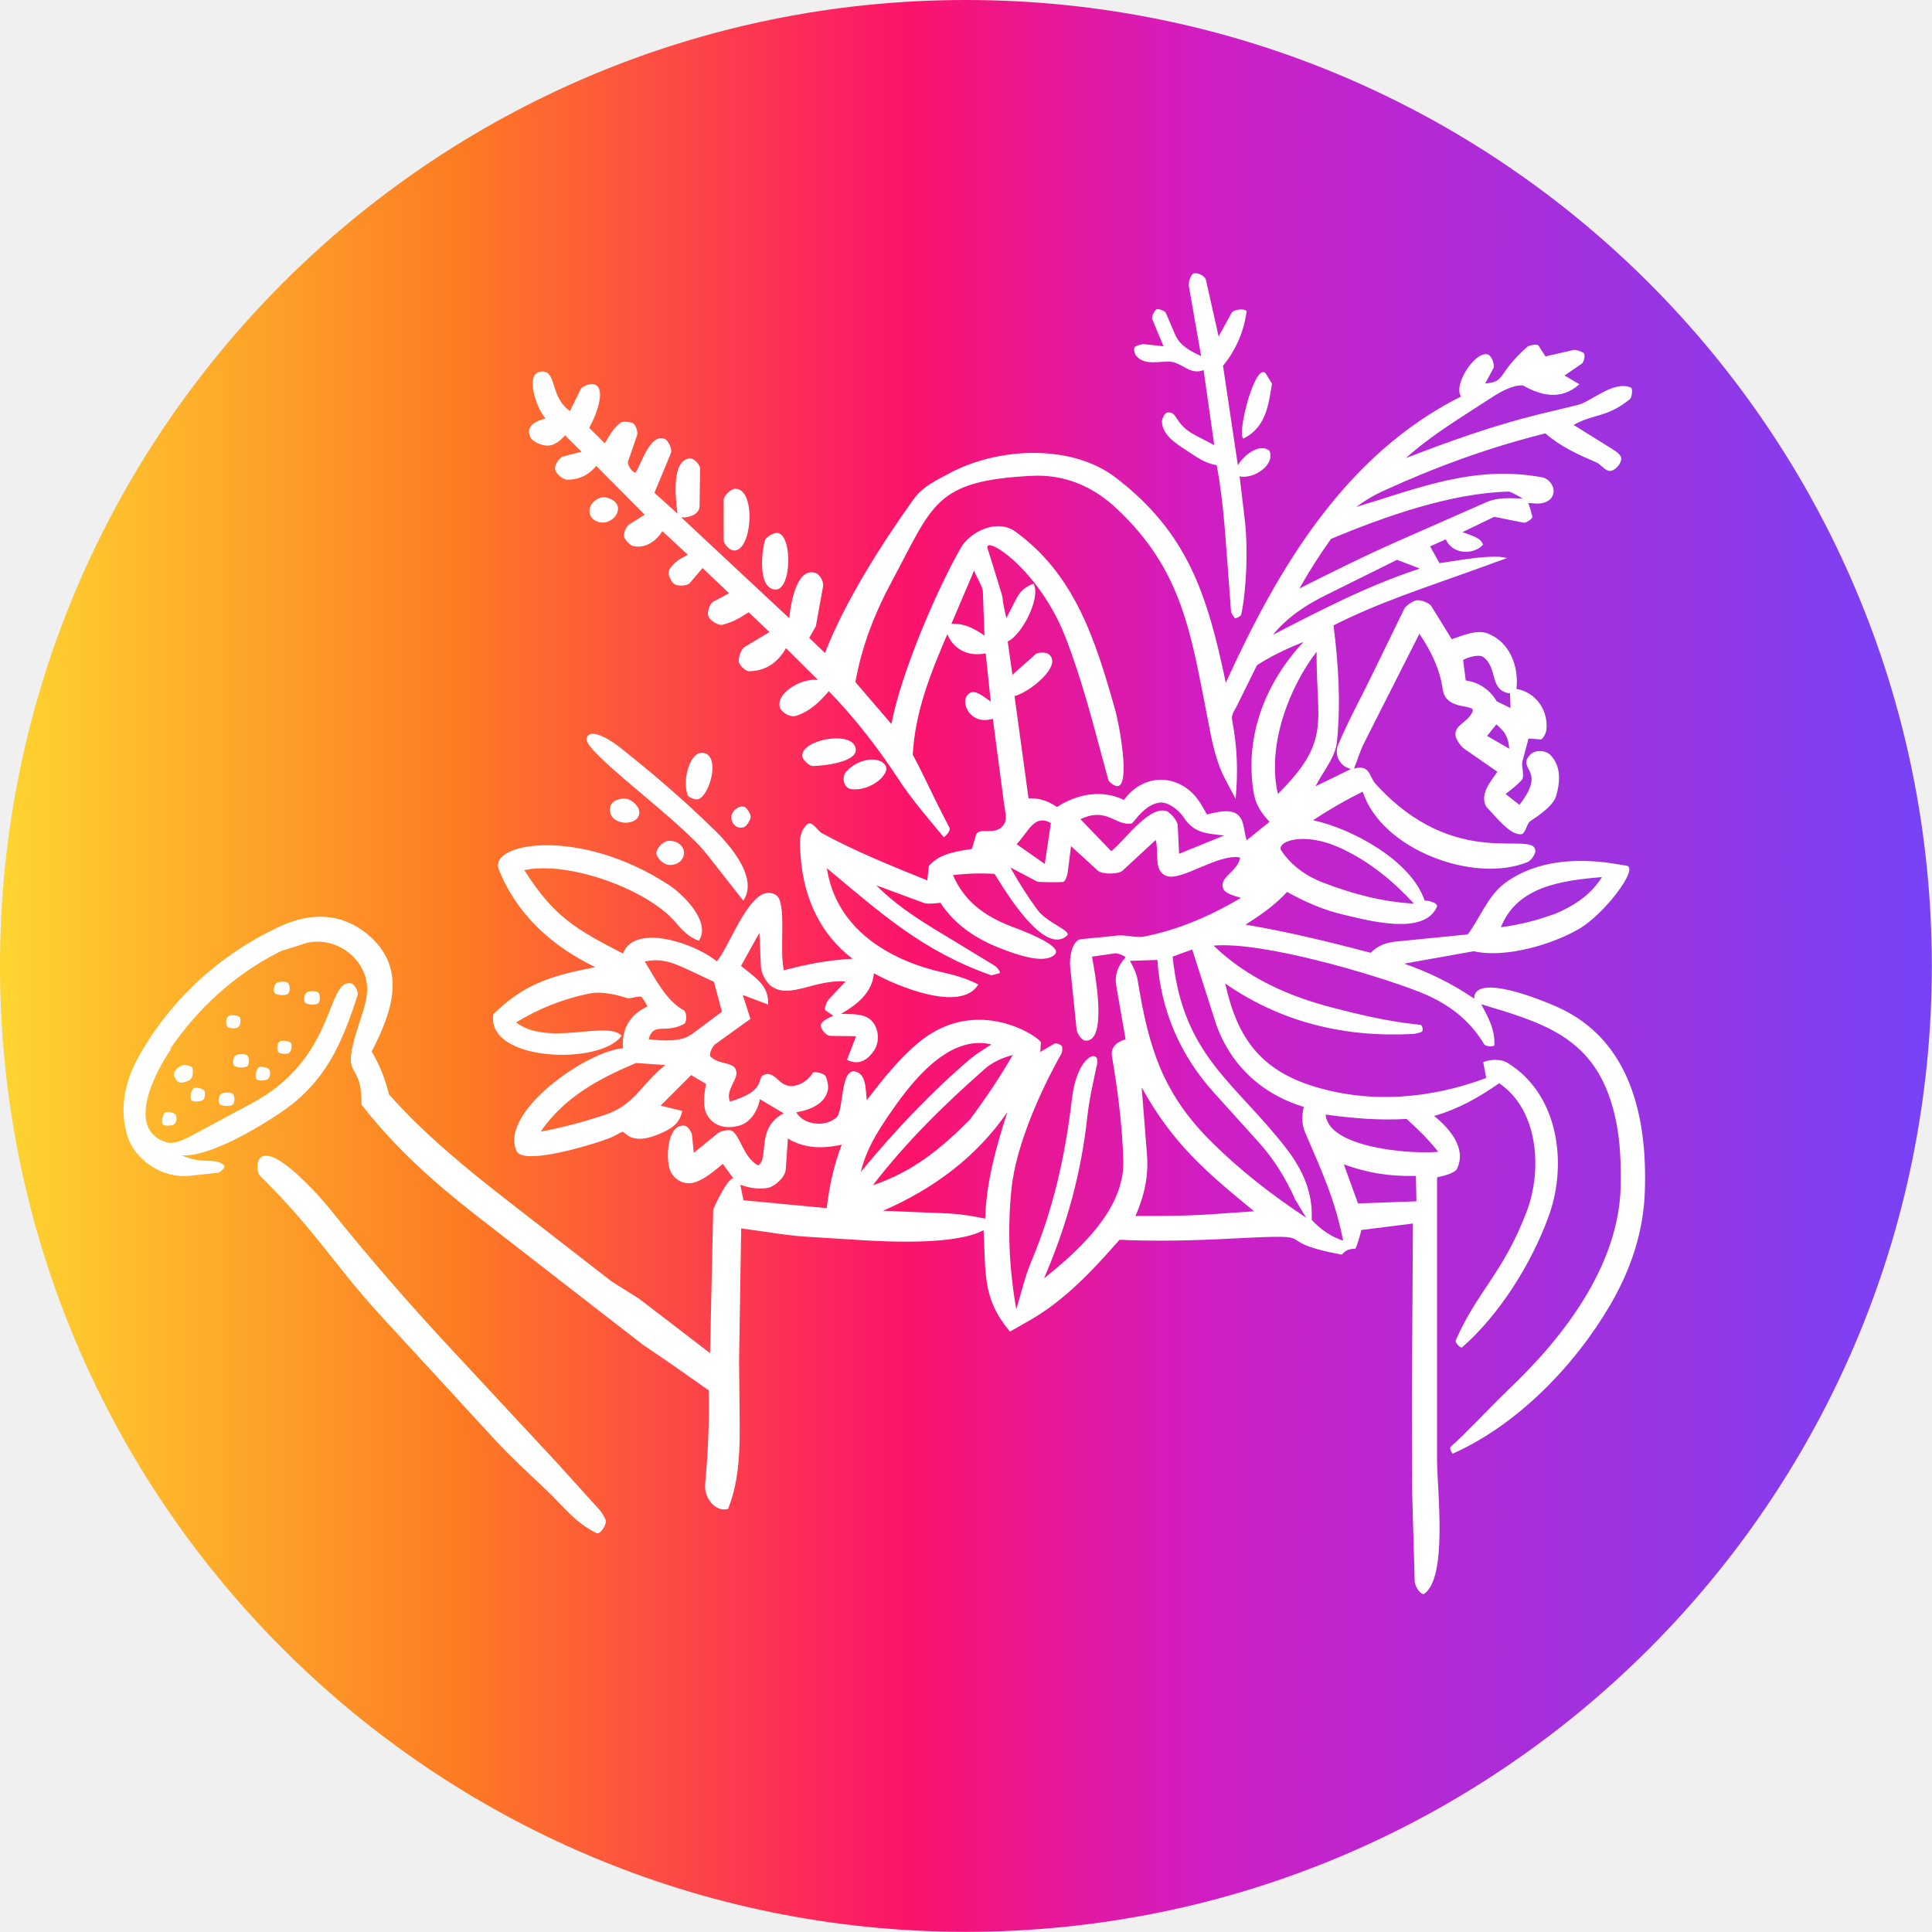
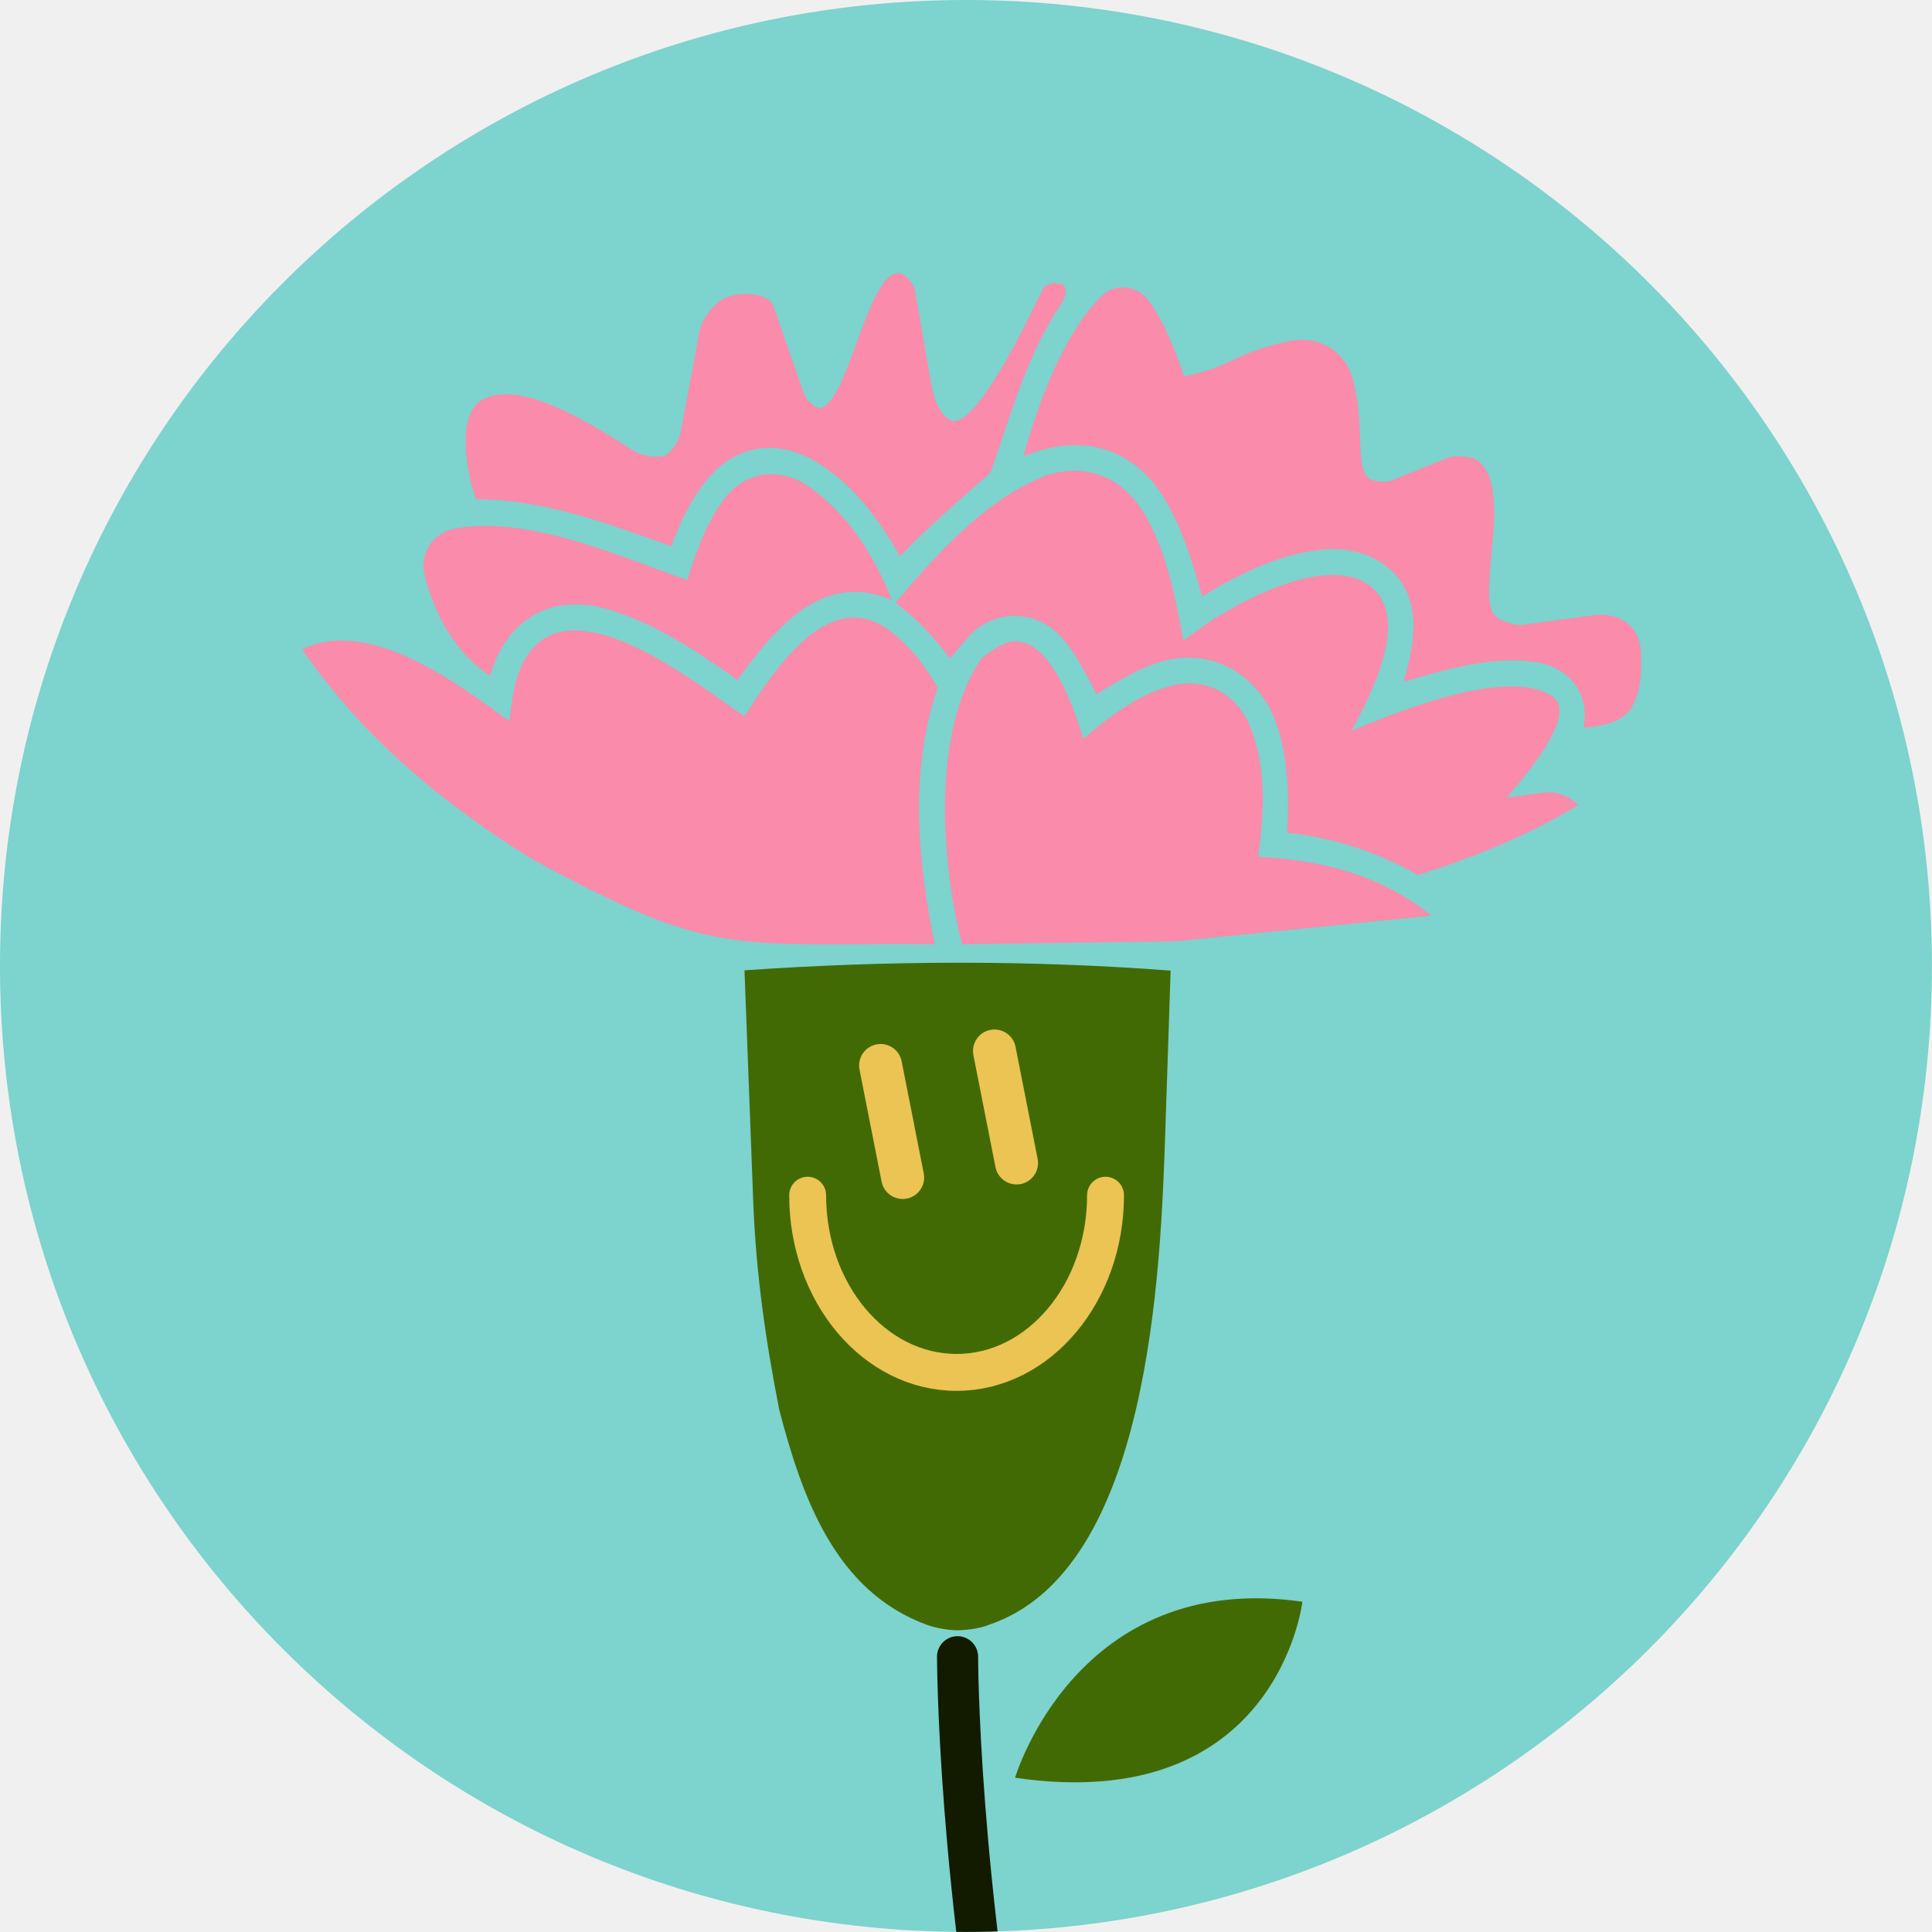
- <svg xmlns="http://www.w3.org/2000/svg" id="Layer_1" version="1.1" viewBox="0 0 110.47 110.47">
+ <svg xmlns="http://www.w3.org/2000/svg" id="Layer_1" version="1.1" viewBox="0 0 300.95 300.95">
  <defs>
    <style>
-       .st0 {
-         fill: url(#linear-gradient);
+       .st0, .st1, .st2, .st3, .st4 {
+         fill: none;
      }

      .st1 {
-         fill: #fff;
+         stroke: #121b00;
+         stroke-width: 6.4px;
+       }
+ 
+       .st1, .st2, .st3, .st4 {
+         stroke-linecap: round;
+         stroke-linejoin: round;
+       }
+ 
+       .st5 {
+         fill: #426a04;
+       }
+ 
+       .st2 {
+         stroke: #426a04;
+         stroke-width: 3.22px;
+       }
+ 
+       .st3 {
+         stroke-width: 6.69px;
+       }
+ 
+       .st3, .st4 {
+         stroke: #ebc453;
+       }
+ 
+       .st4 {
+         stroke-width: 5.75px;
+       }
+ 
+       .st6 {
+         fill: #7dd3cd;
+       }
+ 
+       .st7 {
+         clip-path: url(#clippath);
+       }
+ 
+       .st8 {
+         fill: #fa8bab;
      }
    </style>
-     <linearGradient id="linear-gradient" x1="0" y1="55.23" x2="110.47" y2="55.23" gradientUnits="userSpaceOnUse">
-       <stop offset="0" stop-color="#fed530" />
-       <stop offset=".24" stop-color="#fd7a23" />
-       <stop offset=".47" stop-color="#fc136b" />
-       <stop offset=".62" stop-color="#d11dc3" />
-       <stop offset="1" stop-color="#7643f6" />
-     </linearGradient>
+     <clipPath id="clippath">
+       <circle class="st0" cx="150.47" cy="150.47" r="150.47" />
+     </clipPath>
  </defs>
-   <circle class="st0" cx="55.23" cy="55.23" r="55.23" />
-   <g id="NjaSGy">
+   <circle class="st6" cx="150.47" cy="150.47" r="150.47" />
+   <g class="st7">
    <g>
-       <path class="st1" d="M9.8,59.95c-1.2,1.77-2.49,4.69-.27,5.37.39.12.95-.14,1.25-.29l3.63-1.95c4.87-2.61,4.22-7.13,5.67-6.85.19.04.43.47.37.66-.9,2.8-1.85,4.98-4.32,6.67-1.27.87-4.14,2.61-5.74,2.5,1.27.58,1.95.07,2.43.59.08.09-.22.39-.36.41l-1.6.17c-1.56.17-3.2-.88-3.62-2.42s-.06-3.08.72-4.45c1.85-3.28,4.73-5.88,8.14-7.43,1.73-.78,3.47-.71,4.91.49,2.33,1.93,1.4,4.46.24,6.71.44.71.8,1.63.99,2.45,2.12,2.37,4.53,4.33,7.05,6.28l5.68,4.41,1.56.98,4.07,3.12.18-8.19c0-.07.82-1.84,1.15-1.8l-.6-.83c-.56.46-.99.83-1.53,1.03-.66.25-1.36-.14-1.53-.81-.21-.81-.04-2.56.9-2.4.16.03.38.36.4.54l.1,1.01,1.37-1.12c.15-.13.63-.23.79-.15.5.25.63,1.48,1.51,1.99.67-.36-.16-2.14,1.47-2.98l-1.36-.81c-.12.66-.54,1.31-1.11,1.49-.69.22-1.5.14-1.91-.59-.27-.48-.17-1.19-.06-1.77l-.85-.51-1.75,1.75,1.24.3c-.14.68-.53.95-1.05,1.2-1.94.94-2.21-.1-2.4,0l-.51.27c-.41.22-5.14,1.77-5.52.81-.98-2.25,4.1-5.74,6.1-5.86-.11-1.05.37-1.93,1.39-2.39-.08-.17-.22-.41-.32-.52-.11-.14-.64.1-.84.04-.56-.18-1.46-.41-2.17-.26-1.54.32-2.88.86-4.18,1.65,1.83,1.4,5.19-.13,6.03.76-1.17,1.71-7.77,1.5-7.33-1.23,1.76-1.73,3.3-2.2,5.83-2.69-2.5-1.2-4.51-3.04-5.52-5.59-.6-1.52,4.62-2.46,9.74.9.8.53,2.42,2.1,1.7,3.18-.53-.17-.94-.59-1.32-1.04-1.55-1.85-6.05-3.54-8.66-3,1.68,2.66,2.95,3.39,5.64,4.77.69-1.78,4.2-.54,5.36.45.75-.8,1.99-4.65,3.38-3.8.66.4.18,3.07.46,4.31,1.38-.36,2.51-.58,3.93-.66-1.82-1.37-2.78-3.45-2.96-5.74-.05-.67-.19-1.42.35-1.94.27-.26.62.37.84.49,1.96,1.07,3.97,1.87,6.04,2.71l.09-.82c.6-.72,1.6-.84,2.46-.98l.24-.8c.16-.52,1.27.18,1.66-.74.1-.25,0-.65-.05-.97l-.65-4.93c-.56.16-.96.05-1.28-.27-.26-.26-.5-.87-.06-1.19.31-.23.81.18,1.22.48l-.29-2.76c-1.05.21-1.87-.28-2.19-1.1-.96,2.23-1.85,4.45-1.98,6.89.63,1.17,1.19,2.43,1.81,3.62l.29.56c.07.13-.13.42-.33.54l-.77-.93c-.62-.75-1.21-1.47-1.75-2.29-1.2-1.84-2.52-3.55-4.05-5.13-.56.66-1.09,1.15-1.87,1.41-.32.11-.81-.17-.92-.47-.28-.76,1.16-1.71,2.17-1.58l-1.83-1.82c-.43.77-1.11,1.31-2.11,1.32-.21,0-.57-.35-.59-.56s.13-.7.34-.83l1.42-.85-1.19-1.13c-.57.36-.89.55-1.48.71-.26.07-.75-.25-.83-.49s.08-.72.29-.83l.9-.48-1.52-1.44-.73.86c-.15.17-.67.18-.86.07s-.43-.59-.33-.79c.24-.45.59-.65,1.08-.9l-1.46-1.35c-.36.61-1.02,1.01-1.68.85-.16-.04-.45-.35-.5-.51-.06-.18.11-.61.27-.71l.9-.57-2.77-2.79c-.41.5-.91.77-1.63.79-.29,0-.66-.33-.72-.59-.05-.23.23-.68.47-.74l1.04-.27-.94-.94c-.29.33-.6.57-.96.59s-.91-.22-1.04-.51c-.28-.62.38-.92.88-1.04-.52-.59-1.19-2.54-.29-2.68.97-.15.5,1.43,1.69,2.25l.61-1.24c.09-.18.53-.33.71-.3.84.15.15,1.87-.22,2.5l.89.89c.27-.46.56-.96.92-1.19.14-.09.57-.03.71.05s.28.5.22.67l-.52,1.51c-.07.2.3.69.44.62.32-.47.83-2.29,1.68-1.9.18.08.42.59.34.78l-.95,2.29,1.32,1.19c-.12-.89-.36-3.1.73-3.16.2-.01.57.36.56.59l-.03,2.14c0,.47-.61.68-1.05.64l6.18,5.77c.06-.65.37-2.91,1.47-2.6.28.08.51.51.46.79l-.41,2.27-.38.66.9.87c1.13-2.92,3.25-6.26,5.05-8.77.55-.77,1.28-1.08,2.05-1.5,2.75-1.48,6.96-1.73,9.54.25,4.1,3.15,5.22,6.66,6.28,11.72,3.01-6.59,6.8-13.02,13.45-16.37-.47-.7.87-2.68,1.56-2.39.19.08.39.59.29.78l-.47.87c1.24-.12.62-.51,2.41-2.1.09-.08.56-.18.63-.08l.41.63,1.61-.37c.12-.03.47.1.57.17.12.09.02.53-.11.62l-.98.67.85.5c-1.05.94-2.19.65-3.23.07-.55-.04-1.25.34-1.76.67-1.7,1.12-3.39,2.1-4.93,3.48,2.59-.99,4.97-1.85,7.57-2.49l2.28-.55c.71-.17,2.02-1.41,3.01-.99.13.06.06.56-.05.66-1.32,1.08-2.13.84-3.22,1.48l2.04,1.27c.21.13.62.37.67.58.07.29-.26.67-.52.76-.33.12-.63-.36-.87-.46-1.06-.46-2.02-.88-2.94-1.67-3.23.81-6.25,1.91-9.24,3.28-.6.27-1.09.57-1.57.93,3.59-1.09,6.76-2.41,10.61-1.7.45.08.75.56.66.93-.1.44-.59.61-1.04.57l-.35-.03c-.07,0,0,.11.05.27l.14.51c.03.12-.37.37-.49.35l-1.69-.34-1.82.88c.55.2,1.06.32,1.18.72-.61.63-1.78.52-2.13-.31l-.9.4.54.96c.74-.09,3-.55,3.86-.29l-2.05.74c-2.66.96-5.31,1.81-7.87,3.11.28,2.22.42,4.39.2,6.62-.09.94-.79,1.71-1.23,2.58l2.03-.99c-.6-.12-.99-.78-.74-1.37.58-1.38,1.29-2.66,1.95-4.02l1.83-3.76c.09-.19.48-.44.68-.49.22-.06.75.13.88.34l1.16,1.88c.62-.21,1.44-.58,2.08-.32,1.25.5,1.76,1.88,1.62,3.16,1.14.2,1.84,1.27,1.71,2.36-.02.15-.19.54-.34.53l-.68-.05-.35,1.3c-.07.25.14.87-.03,1.06-.25.28-.5.47-.93.81l.79.62c1.6-2.05-.18-1.99.6-2.85.26-.29.86-.32,1.19.02.57.6.56,1.45.31,2.32-.16.55-.95,1.09-1.5,1.46-.17.12-.26.67-.46.72-.62.14-1.48-.98-2.05-1.58-.36-.73.26-1.41.65-1.98l-1.9-1.32c-.2-.14-.48-.55-.5-.77-.03-.62.67-.69.97-1.33.25-.52-1.52,0-1.7-1.31-.16-1.14-.67-2.19-1.33-3.16l-3.15,6.22c-.25.49-.38.97-.59,1.49.92-.26.87.46,1.21.84,4.61,5.12,9.12,2.61,9.16,3.87,0,.19-.25.55-.44.63-3.04,1.25-8.35-.69-9.43-4.02-.95.46-1.85.98-2.84,1.63,2.2.47,5.62,2.3,6.38,4.6.22-.02.8.14.7.35-.72,1.67-3.93.78-5.34.45-1.14-.26-2.21-.74-3.23-1.3-.66.73-1.46,1.29-2.37,1.87,2.39.4,4.8.99,7.16,1.61.42-.44.91-.59,1.51-.65l4.03-.4c.68-.88,1.14-2.19,2.11-2.92,1.85-1.38,4.3-1.47,6.49-1.09l.49.08c.73.13-1.27,2.76-2.7,3.6-1.58.93-4.28,1.7-6.04,1.29l-3.98.71c1.43.5,2.74,1.14,4,2,0-1.52,3.99.13,4.76.48,4.19,1.87,5.15,6.32,5,10.56-.08,2.31-.8,4.45-1.97,6.46-2.02,3.46-5.3,6.87-9.02,8.52-.09-.1-.19-.33-.11-.4.62-.51,2.34-2.34,3.3-3.26,3.16-3,6.31-7.08,6.42-11.62.04-1.84-.08-3.61-.71-5.3-1.26-3.37-4.01-4.14-7.27-5.12.43.78.79,1.47.76,2.32,0,.14-.5.1-.58-.02-.88-1.48-2.16-2.4-3.78-3.03-2.58-1-8.94-2.87-11.7-2.62,1.94,1.86,4.31,2.91,6.89,3.57,1.51.39,2.96.73,4.51.91l.43.05c.11.01.18.34.08.39s-.37.13-.5.13c-3.84.21-7.49-.63-10.74-2.88.68,3.11,2.02,4.97,5.16,5.91,3.22.96,6.59.67,9.76-.51l-.17-.91c.39-.16,1-.2,1.4.05,2.92,1.8,3.41,5.75,2.37,8.68-.99,2.78-2.85,5.72-4.98,7.58-.08.07-.42-.27-.36-.4,1.22-2.81,2.72-3.84,4.06-7.38.89-2.34.68-5.8-1.58-7.32-1.15.8-2.32,1.47-3.72,1.87.9.72,1.87,1.86,1.31,3.02-.13.26-.77.41-1.14.49v16.15c.01,1.84.62,6.78-.76,7.68-.27-.03-.51-.49-.52-.75l-.14-4.95-.02-5.57.06-9.92-2.95.37c-.07.3-.24.9-.34,1.07-.4,0-.59.13-.78.34-4.41-.83-.68-1.21-6.08-.93-2.25.12-4.4.18-6.63.08-1.5,1.72-3.1,3.43-5.07,4.57l-1.19.68c-1.58-1.87-1.38-3.28-1.51-5.8-1.52.83-5.17.68-7,.57l-3.18-.2c-1.22-.08-2.32-.3-3.68-.47l-.12,7.54.03,3.16c.02,1.81.02,3.64-.66,5.34-.76.2-1.39-.67-1.31-1.44.17-1.81.24-3.56.21-5.34l-2.43-1.7-1.34-.91-4.41-3.42-5.09-3.95c-2.43-1.89-4.69-3.91-6.59-6.36.02-2.78-1.28-1.13-.14-4.63.28-.86.63-1.75.37-2.65-.45-1.54-2.21-2.44-3.69-1.86-.39.15-.93.25-1.26.42-2.55,1.29-4.66,3.24-6.25,5.58ZM57.86,38.61l1.36-1.21c.14-.12.6-.11.74,0,.85.65-1.14,2.22-1.95,2.4l.8,5.85c.62-.04,1.15.17,1.63.49,1.17-.75,2.56-1.01,3.83-.4,1.01-1.4,2.75-1.52,3.91-.39.34.33.61.81.83,1.22.51-.12,1.26-.33,1.7-.03s.38.83.57,1.51l1.31-1.06c-.49-.52-.81-1.01-.92-1.74-.5-3.21.7-6.24,2.87-8.55-1,.41-1.88.82-2.67,1.34l-1.13,2.29c-.17.35-.36.52-.28.89.3,1.55.33,3.01.19,4.46l-.61-1.16c-.54-1.03-.76-2.23-.98-3.39-.97-4.94-1.45-8.52-5.2-12.04-1.36-1.28-2.99-1.99-4.92-1.88-5.5.29-5.58,1.63-7.92,5.98-1.01,1.87-1.74,3.75-2.11,5.81l2.06,2.4c.54-2.89,2.59-7.67,3.97-10.08.51-.89,2.05-1.69,3.11-.93,3.42,2.47,4.59,6.22,5.72,10.22.22.77.89,4.35.11,4.34-.15,0-.47-.22-.51-.37l-.38-1.4c-.61-2.28-1.17-4.38-2.01-6.6-1.54-4.08-4.77-6.06-4.51-5.21l.11.34.44,1.42c.55,1.77.11.44.52,2.21l.57-1.1c.2-.38.42-.64.98-.87.46.77-.66,2.95-1.47,3.31l.27,1.91ZM80.14,30.85l4.84-2.13c.66-.29,1.3-.24,2.1-.21-.12-.07-.59-.34-.79-.4-3.31.07-7.13,1.43-10.18,2.7-.64.89-1.22,1.79-1.81,2.84,1.93-.97,3.77-1.89,5.84-2.8ZM72.78,36.3c2.79-1.44,5.44-2.82,8.41-3.79l-1.31-.5-4.13,2.05c-1.1.55-2.13,1.22-2.97,2.24ZM56.29,36.35l-.09-2.51c-.01-.33-.41-.9-.5-1.22l-1.3,3.05c.77-.03,1.31.27,1.9.68ZM73.07,45.4c3.07-3.07,2.19-4.03,2.21-8.13-1.55,2.01-2.86,5.35-2.21,8.13ZM86.37,40.49l-.03-.84c-1.21-.16-.67-1.47-1.54-2.09-.25-.17-.92.04-1.14.18l.15,1.17c.77.1,1.4.55,1.77,1.19l.8.39ZM86.3,42.81c-.06-.72-.28-.99-.74-1.39l-.53.66,1.27.73ZM66.81,46.45c.19.1.52.51.53.73l.08,1.64,2.58-1.05c-1.11-.11-1.76-.17-2.33-1.05-.23-.36-.85-.87-1.32-.83-.71.06-1.2.69-1.62,1.19-.97.18-1.4-.97-2.95-.24l1.76,1.83c.75-.57,2.26-2.79,3.28-2.24ZM59.74,49.4l.35-2.34c-.95-.52-1.23.43-1.96,1.21l1.61,1.13ZM80.85,51.67c-1.18-1.28-2.47-2.34-4.01-3.09-2.34-1.14-3.89-.42-3.58.05.59.88,1.45,1.48,2.4,1.84,1.65.63,3.31,1.09,5.19,1.2ZM42.06,61.15c.27.48-.63,1.16-.32,1.84,2.38-.72,1.29-1.45,2.13-1.58.23-.03.54.24.72.42.63.59,1.54.11,1.9-.51.21-.05.63.06.72.22s.17.57.13.77c-.16.79-.95,1.14-1.81,1.29.41.71,1.59.87,2.26.33.49-.29.21-3.05,1.21-2.63.53.22.49.97.56,1.61.9-1.17,1.78-2.3,2.93-3.27,3.39-2.85,7.04-.27,7.03-.03l-.04.54.82-.48c.08-.05.36.06.41.14s.04.34-.02.44c-1.19,2.1-2.59,5.23-2.85,7.69-.25,2.35-.13,4.64.27,6.92.31-1.01.49-1.86.86-2.73,1.26-3,1.94-6.04,2.32-9.28.3-2.57,1.63-2.92,1.44-2-.21.97-.45,2.02-.56,3.02-.35,3.2-1.15,6.14-2.47,9.22,2.03-1.62,4.6-3.96,4.53-6.7-.06-2.05-.31-3.99-.65-6-.09-.53.32-.84.78-.96l-.53-3.04c-.11-.64.08-1.15.53-1.65-.01-.06-.44-.25-.6-.23l-1.32.19c.15.83.94,4.94-.4,4.8-.19-.02-.45-.4-.48-.62l-.37-3.61c-.05-.45.09-1.52.63-1.57l2.13-.21c.39-.04,1.03.14,1.42.07,2.04-.39,3.9-1.22,5.59-2.22-.48-.14-.89-.26-1.01-.51-.3-.66.84-.99.96-1.8-1.25-.24-3.33,1.36-4.2,1.06-.79-.28-.42-1.36-.63-2.06l-1.89,1.75c-.25.23-1.19.22-1.42,0l-1.53-1.4-.19,1.51c-.02.15-.13.52-.27.54s-1.39.02-1.47-.02l-1.54-.81c.49.87.95,1.6,1.53,2.4s2.03,1.22,1.7,1.51c-1.31,1.13-3.5-2.53-4.13-3.54-.75-.05-1.58-.03-2.38.07.64,1.48,1.79,2.32,3.23,2.89.41.16,3.11,1.12,2.6,1.64-.59.61-2.26-.02-3.03-.31-1.44-.55-2.67-1.35-3.52-2.64-.24.03-.73.09-.94.01l-2.73-1.01c1.33,1.33,2.82,2.2,4.38,3.14l2.4,1.46c.12.07.39.4.26.43l-.45.12c-3.91-1.38-6.24-3.48-9.41-6.13.51,3.43,3.5,5.27,6.67,5.97.69.15,1.33.35,1.99.68-.98,1.65-4.72.07-5.97-.64-.1,1.1-.94,1.78-1.88,2.32.77.03,1.45-.04,1.86.53.3.42.34,1.09.04,1.55s-.82.93-1.56.55l.52-1.35-1.48-.02c-.24,0-.62-.45-.52-.68.08-.18.45-.37.7-.47l-.45-.31c-.1-.07.08-.51.17-.61l.98-1.04c-1.78-.13-3.16,1.01-4.22.29-.28-.19-.6-.71-.62-1.12l-.09-1.95-1.05,1.89c.78.65,1.61,1.1,1.55,2.21l-1.45-.55.44,1.37-2.02,1.45c-.15.11-.38.59-.26.71.51.47,1.2.29,1.43.7ZM85.82,53.02c1.26-.17,2.13-.43,3.11-.77,1.06-.46,2-1.04,2.67-2.1-2.32.2-4.85.53-5.78,2.87ZM74.62,64.74c-.19-.45-.19-.96-.07-1.45-2.47-.74-4.31-2.5-5.09-4.96l-1.29-4.04-1.12.41c.58,5.7,3.57,7.17,6.5,10.97.93,1.2,1.53,2.52,1.45,4.08.52.55,1.09.96,1.8,1.19-.47-2.38-1.24-4.01-2.18-6.2ZM39.51,59.17l1.77-1.32-.46-1.71-1.49-.7c-.8-.37-1.5-.68-2.46-.46.7,1.19,1.31,2.29,2.22,2.78.19.1.2.69.02.79-1.08.58-1.75-.14-2.02.88.72.06,1.81.18,2.41-.27ZM74.03,68.52c-.55-1.22-1.22-2.28-2.08-3.23l-2.57-2.85c-1.9-2.11-3.02-4.7-3.2-7.55l-1.57.05c.21.37.39.77.45,1.16.62,3.8,1.41,6.41,4.21,9.19,1.66,1.65,3.46,3.04,5.42,4.34l-.67-1.1ZM55.57,60.48c.31-.26.69-.48,1.12-.76-2.22-.54-4.17,1.66-5.42,3.4-.86,1.21-1.7,2.42-2.05,3.89,1.97-2.39,4.01-4.55,6.35-6.54ZM49.91,67.77c2.32-.77,4.01-2.19,5.56-3.77.9-1.21,1.68-2.37,2.44-3.68-.6.17-1.15.4-1.6.8-2.32,2.04-4.49,4.17-6.4,6.65ZM38.04,60.9l-1.67-.12c-2.13.9-4.1,1.95-5.46,3.93,1.27-.24,2.41-.55,3.61-.94,1.78-.57,2.1-1.74,3.52-2.87ZM69.55,69.41l2.16-.15c-2.79-2.28-4.65-3.88-6.43-7.08l.3,3.79c.1,1.25-.12,2.3-.65,3.56,1.51,0,3,0,4.62-.12ZM53.92,69.37c.84.03,1.57.13,2.41.31.07-2.05.57-3.93,1.27-6.09-1.75,2.54-4.2,4.38-7.11,5.64l3.43.14ZM82.24,65.86c-.68-.84-1.18-1.3-1.81-1.88-1.59.09-3-.03-4.63-.25.14,1.91,4.88,2.28,6.43,2.13ZM42.5,68.63l4.77.45c.17-1.38.41-2.45.86-3.63-1.11.25-2.17.21-3.08-.35l-.12,1.76c-.03.46-.62.96-.98,1.05-.49.12-1.11.02-1.62-.17l.18.89ZM80.99,68.7l-.03-1.46c-1.55.03-2.73-.17-4.12-.66l.81,2.23,3.35-.12Z" />
-       <path class="st1" d="M34.1,87.66c-1.23-.61-1.94-1.58-2.83-2.43-1.04-.99-2.06-1.91-3.04-2.98l-6.34-6.89c-2.84-3.09-3.74-4.88-7.03-8.14-.16-.16-.18-.76-.04-.94.72-1.02,3.53,2.21,4.03,2.83,2.2,2.75,4.42,5.3,6.82,7.89l6.23,6.7,2.36,2.61c.16.17.31.45.38.62.07.19-.3.84-.54.73Z" />
-       <path class="st1" d="M67.76,25.7c-.59-.38-1.32-.88-1.32-1.61,0-.16.17-.48.29-.5.64-.09.37.65,1.62,1.3l1.08.56-.61-4.29c-.74.3-1.21-.38-1.83-.47-.58-.08-1.56.27-2.04-.37-.08-.1-.15-.42-.05-.49s.39-.17.53-.15l1.1.12-.65-1.56c-.05-.13.15-.53.27-.56s.46.09.51.21l.55,1.28c.25.58.87.92,1.47,1.19l-.7-3.99c-.04-.2.08-.62.24-.72.18-.11.68.11.73.34l.73,3.25.74-1.35c.1-.18.67-.28.86-.11-.13,1.12-.62,2.26-1.35,3.13l.85,5.69c.33-.57,1.26-1.3,1.81-.82.33.8-.89,1.63-1.71,1.46l.29,2.43c.2,1.64.11,4.04-.2,5.48-.02.09-.33.24-.37.19-.05-.07-.2-.27-.21-.38l-.13-1.73c-.18-2.26-.28-4.48-.69-6.63-.78-.14-1.19-.51-1.81-.9Z" />
-       <path class="st1" d="M40.83,47.43c.81.8,2.58,2.74,1.67,4.07l-2.08-2.65c-1.59-2.02-7.14-5.91-6.88-6.65.24-.68,1.56.26,1.9.53,1.9,1.51,3.66,3.01,5.38,4.7Z" />
-       <path class="st1" d="M42.05,27.95c1.22-.01.96,3.72-.15,3.52-.18-.03-.52-.36-.52-.57v-2.31c0-.27.44-.64.67-.65Z" />
-       <path class="st1" d="M44.45,30.47c.89.11.82,3.35-.15,3.24s-.75-2.11-.57-2.79c.06-.22.52-.47.72-.45Z" />
-       <path class="st1" d="M48.88,42.65c.42.89-1.69,1.14-2.41,1.15-.22,0-.59-.38-.6-.58-.02-.91,2.62-1.41,3.01-.57Z" />
-       <path class="st1" d="M71.09,25.08c-.39-.29.74-4.61,1.32-3.67l.32.53c-.19,1.17-.33,2.5-1.64,3.14Z" />
-       <path class="st1" d="M40.32,43.07c.84.3.25,2.42-.4,2.63-.14.04-.54-.08-.6-.24-.34-.91.18-2.68.99-2.38Z" />
-       <path class="st1" d="M48.68,45.12c-.48-.07-.54-.71-.31-.98.65-.75,1.86-.95,2.25-.39.34.5-.86,1.52-1.94,1.37Z" />
-       <path class="st1" d="M34.76,29.83c-.48.16-.96-.09-1.04-.47s.18-.78.65-.91c.31-.08.78.14.91.39.18.34-.08.84-.53.98Z" />
-       <path class="st1" d="M36.56,46.43c0,.53-.6.66-.96.6-.4-.07-.82-.33-.7-.91.08-.36.61-.51.95-.44.26.05.71.41.7.75Z" />
-       <path class="st1" d="M38.23,49.45c-.3-.01-.71-.43-.7-.68.01-.28.38-.66.68-.69.44-.04.82.22.89.57.07.39-.22.83-.86.81Z" />
-       <path class="st1" d="M42.5,47.31c-.49.11-.71-.34-.68-.64.03-.27.38-.63.73-.54.15.04.35.38.37.53.02.18-.22.61-.42.65Z" />
-       <path class="st1" d="M10.9,61.71c-.18.14-.52.24-.66.18s-.32-.35-.3-.5.24-.38.43-.46c.15-.07.49-.01.6.09s.06.59-.07.69Z" />
-       <path class="st1" d="M13.47,60.35c.11-.09.55-.11.66-.01.13.11.14.46.03.6s-.55.11-.73.03c-.16-.07-.12-.49.04-.62Z" />
-       <path class="st1" d="M12.64,62.55c.11-.09.55-.11.66-.01.13.11.14.46.03.6s-.55.11-.73.03c-.16-.07-.12-.49.04-.62Z" />
-       <path class="st1" d="M17.53,56.75c.11-.09.55-.11.66-.01.13.11.14.46.03.6s-.55.11-.73.03c-.16-.07-.12-.49.04-.62Z" />
-       <path class="st1" d="M15.8,56.21c.11-.09.55-.11.66-.01.13.11.14.46.03.6s-.55.11-.73.03c-.16-.07-.12-.49.04-.62Z" />
-       <path class="st1" d="M16,59.55c.15-.09.57-.03.64.1s.02.42-.08.53-.46.09-.6.02c-.16-.08-.14-.55.04-.65Z" />
-       <path class="st1" d="M13.08,58.09c.15-.09.57-.03.64.1s.02.42-.08.53-.46.09-.6.02c-.16-.08-.14-.55.04-.65Z" />
-       <path class="st1" d="M14.8,61.03c.12-.09.57.02.62.17s.02.39-.09.49-.5.12-.63.05c-.16-.08-.07-.59.1-.71Z" />
-       <path class="st1" d="M9.45,63.61c.12-.09.57.02.62.17s.02.39-.09.49-.5.12-.63.05c-.16-.08-.07-.59.1-.71Z" />
-       <path class="st1" d="M11.08,62.23c.12-.09.57.02.62.17s.02.39-.09.49-.5.12-.63.05c-.16-.08-.07-.59.1-.71Z" />
+       <g>
+         <g>
+           <g id="Gt7s1R">
+             <g>
+               <path class="st8" d="M47.06,101.14c10.58-5.08,24.21,5.38,32.26,11.17.64-4.86,1.19-9.39,4.66-12.26,8.06-6.66,24.6,6.44,31.96,11.54,4.47-6.77,13.03-20.68,22.77-13.26,2.99,2.28,5.59,5.6,7.34,8.78-4.31,12.85-3.25,26.31-.45,39.96-32.02-.23-34.31,2.22-62.77-13.28-13.98-8.68-26.43-19.04-35.77-32.66Z" />
+               <path class="st8" d="M245.86,125.4c-7.96,4.81-16.2,8.1-24.97,10.91-6.41-3.65-13.08-5.79-20.39-6.61.32-5.87.2-11.58-1.68-16.99-2.66-7.66-10.19-11.99-17.99-9.63-3.55,1.07-6.85,3.06-10.02,5.08-1.66-3.25-3.23-6.36-5.39-8.82-4.01-4.57-10.79-4.51-14.68,0l-2.77,3.21c-2.48-3.31-4.92-5.92-8.47-8.68,6.5-7.65,13.99-16.11,23.49-19.82,6.26-2.04,11.92.32,15.29,6.02,3.47,5.88,4.73,12.68,6.07,19.75,6.91-5.66,23.21-14.5,29.78-7.92,5.06,5.07-.28,15.84-3.61,21.92,7.3-2.95,23.98-9.89,31.15-5.45,4.51,2.79-4.56,13-6.98,15.88l5.66-.77c1.79-.25,3.73.25,5.52,1.91Z" />
+               <path class="st8" d="M248.13,95.84c4.13-.56,7.29,1.71,7.48,5.6.14,2.91.04,6.48-1.58,8.95-1.46,2.23-4.88,2.81-7.35,2.94,1.02-5.57-2.43-9.62-7.96-10.28-6.59-.79-13.08,1.11-20.04,3.12,1.18-4.43,2.24-8.81.84-12.95-1.87-5.54-7.59-8.17-13.38-7.62-6.76.64-12.73,3.56-18.86,7.3-1.57-5.38-3.16-10.96-6.24-15.77-4.77-7.45-12.77-9.76-21.62-6.05,2.31-8.25,6.09-18.79,12.07-24.87,2.15-2.19,5.65-1.83,7.45.65,2.58,3.56,3.87,7.28,5.54,11.75,7.17-1.35,7.99-3.75,16.38-5.48,4.66-.96,8.78,1.6,9.94,6.16,1.84,7.27.25,12.98,2.31,15.13.58.6,2.74.78,3.52.47l9.02-3.61c.98-.39,3.6-.21,4.45.41,5.88,4.26-.37,21.04,2.83,24.27.76.77,3.09,1.52,4.2,1.37l10.99-1.48Z" />
+               <path class="st8" d="M195.98,133.47c9.73.47,18.91,2.71,27.01,9.16l-39.81,3.99-33.32.46c-3.28-12.67-4.8-33.51,3.16-44.67,1.5-1.14,3.21-2.34,4.7-2.48,5.95-.56,9.55,10.39,11.03,15.15,4.09-3.5,8.3-6.68,13.15-8.12,6.02-1.79,11.2,1.27,13.14,7.04,2.11,5.9,1.98,11.82.93,19.48Z" />
+               <path class="st8" d="M104.57,85.08c-10.14-3.59-19.53-7.23-30.41-7.31-1.52-4.12-3.09-13.04.86-15.42,6.04-3.64,18.04,4.28,23.75,7.93.95.6,3.4,1.07,4.51.79s2.47-2.24,2.74-3.71l2.92-15.59c.45-2.41,2.6-4.85,4.3-5.5,1.92-.73,6.44-.85,7.25,1.48l4.82,13.76c.25.71,1.4,1.92,2.07,2.01,4.68.65,7.82-22.61,13.08-20.86.71.24,1.89,1.63,2.03,2.44l2.25,12.88c.45,2.55.81,5.76,3.1,7.36,3.84,2.69,13.08-17.24,14.59-20.3.45-.92,2.4-1.24,3.18-.62.66.53.44,1.81-.25,2.83-5.42,8.02-7.8,17.08-11.07,26.37-4.54,3.98-9.47,8.23-14.1,13.01-3.46-6.08-7.54-11.42-13.22-14.79-5.4-3.2-11.51-2.77-15.9,1.83-2.91,3.04-4.74,6.75-6.51,11.41Z" />
+               <path class="st8" d="M76.32,105.27c-5.51-3.66-8.7-9.7-10.18-15.69-.88-3.56,1.45-6.7,4.93-7.29,11.42-1.93,24.93,4.21,35.98,8.06,1.47-4.65,3-8.84,5.58-12.4,3.34-4.62,8.9-5.35,13.53-2.04,5.95,4.25,9.94,10.5,12.79,17.58-10.89-4.76-18.37,4.56-24.06,12.41-6.31-4.42-12.82-8.82-20.22-11-8.38-2.48-15.67,1.13-18.34,10.37Z" />
+             </g>
+           </g>
+           <path class="st5" d="M154,253.11c25.13-8.37,26.8-55.04,27.53-77.17l.82-24.75c-21.95-1.66-44.09-1.59-66.38-.04l1.36,35.99c.42,11.12,1.93,21.7,4.07,32.53,3.56,13.59,8.71,28.23,23.03,33.45,0,0,2.51.9,5.05.82,2.78-.08,4.52-.82,4.52-.82v-.02Z" />
+         </g>
+         <g>
+           <g>
+             <path class="st1" d="M149.16,258.07s0,35.19,8.96,81" />
+             <path class="st5" d="M158.12,276.92s9.55-32.46,44.76-27.42c0,0-3.88,33.39-44.76,27.42Z" />
+           </g>
+           <g>
+             <line class="st3" x1="137.17" y1="165.97" x2="140.61" y2="183.42" />
+             <line class="st3" x1="154.91" y1="163.71" x2="158.35" y2="181.16" />
+             <path class="st4" d="M172.21,186.18c0,15.24-10.39,27.6-23.2,27.6s-23.2-12.36-23.2-27.6" />
+           </g>
+         </g>
+       </g>
+       <line class="st2" x1="143.39" y1="201.69" x2="151.69" y2="185.79" />
    </g>
  </g>
</svg>
